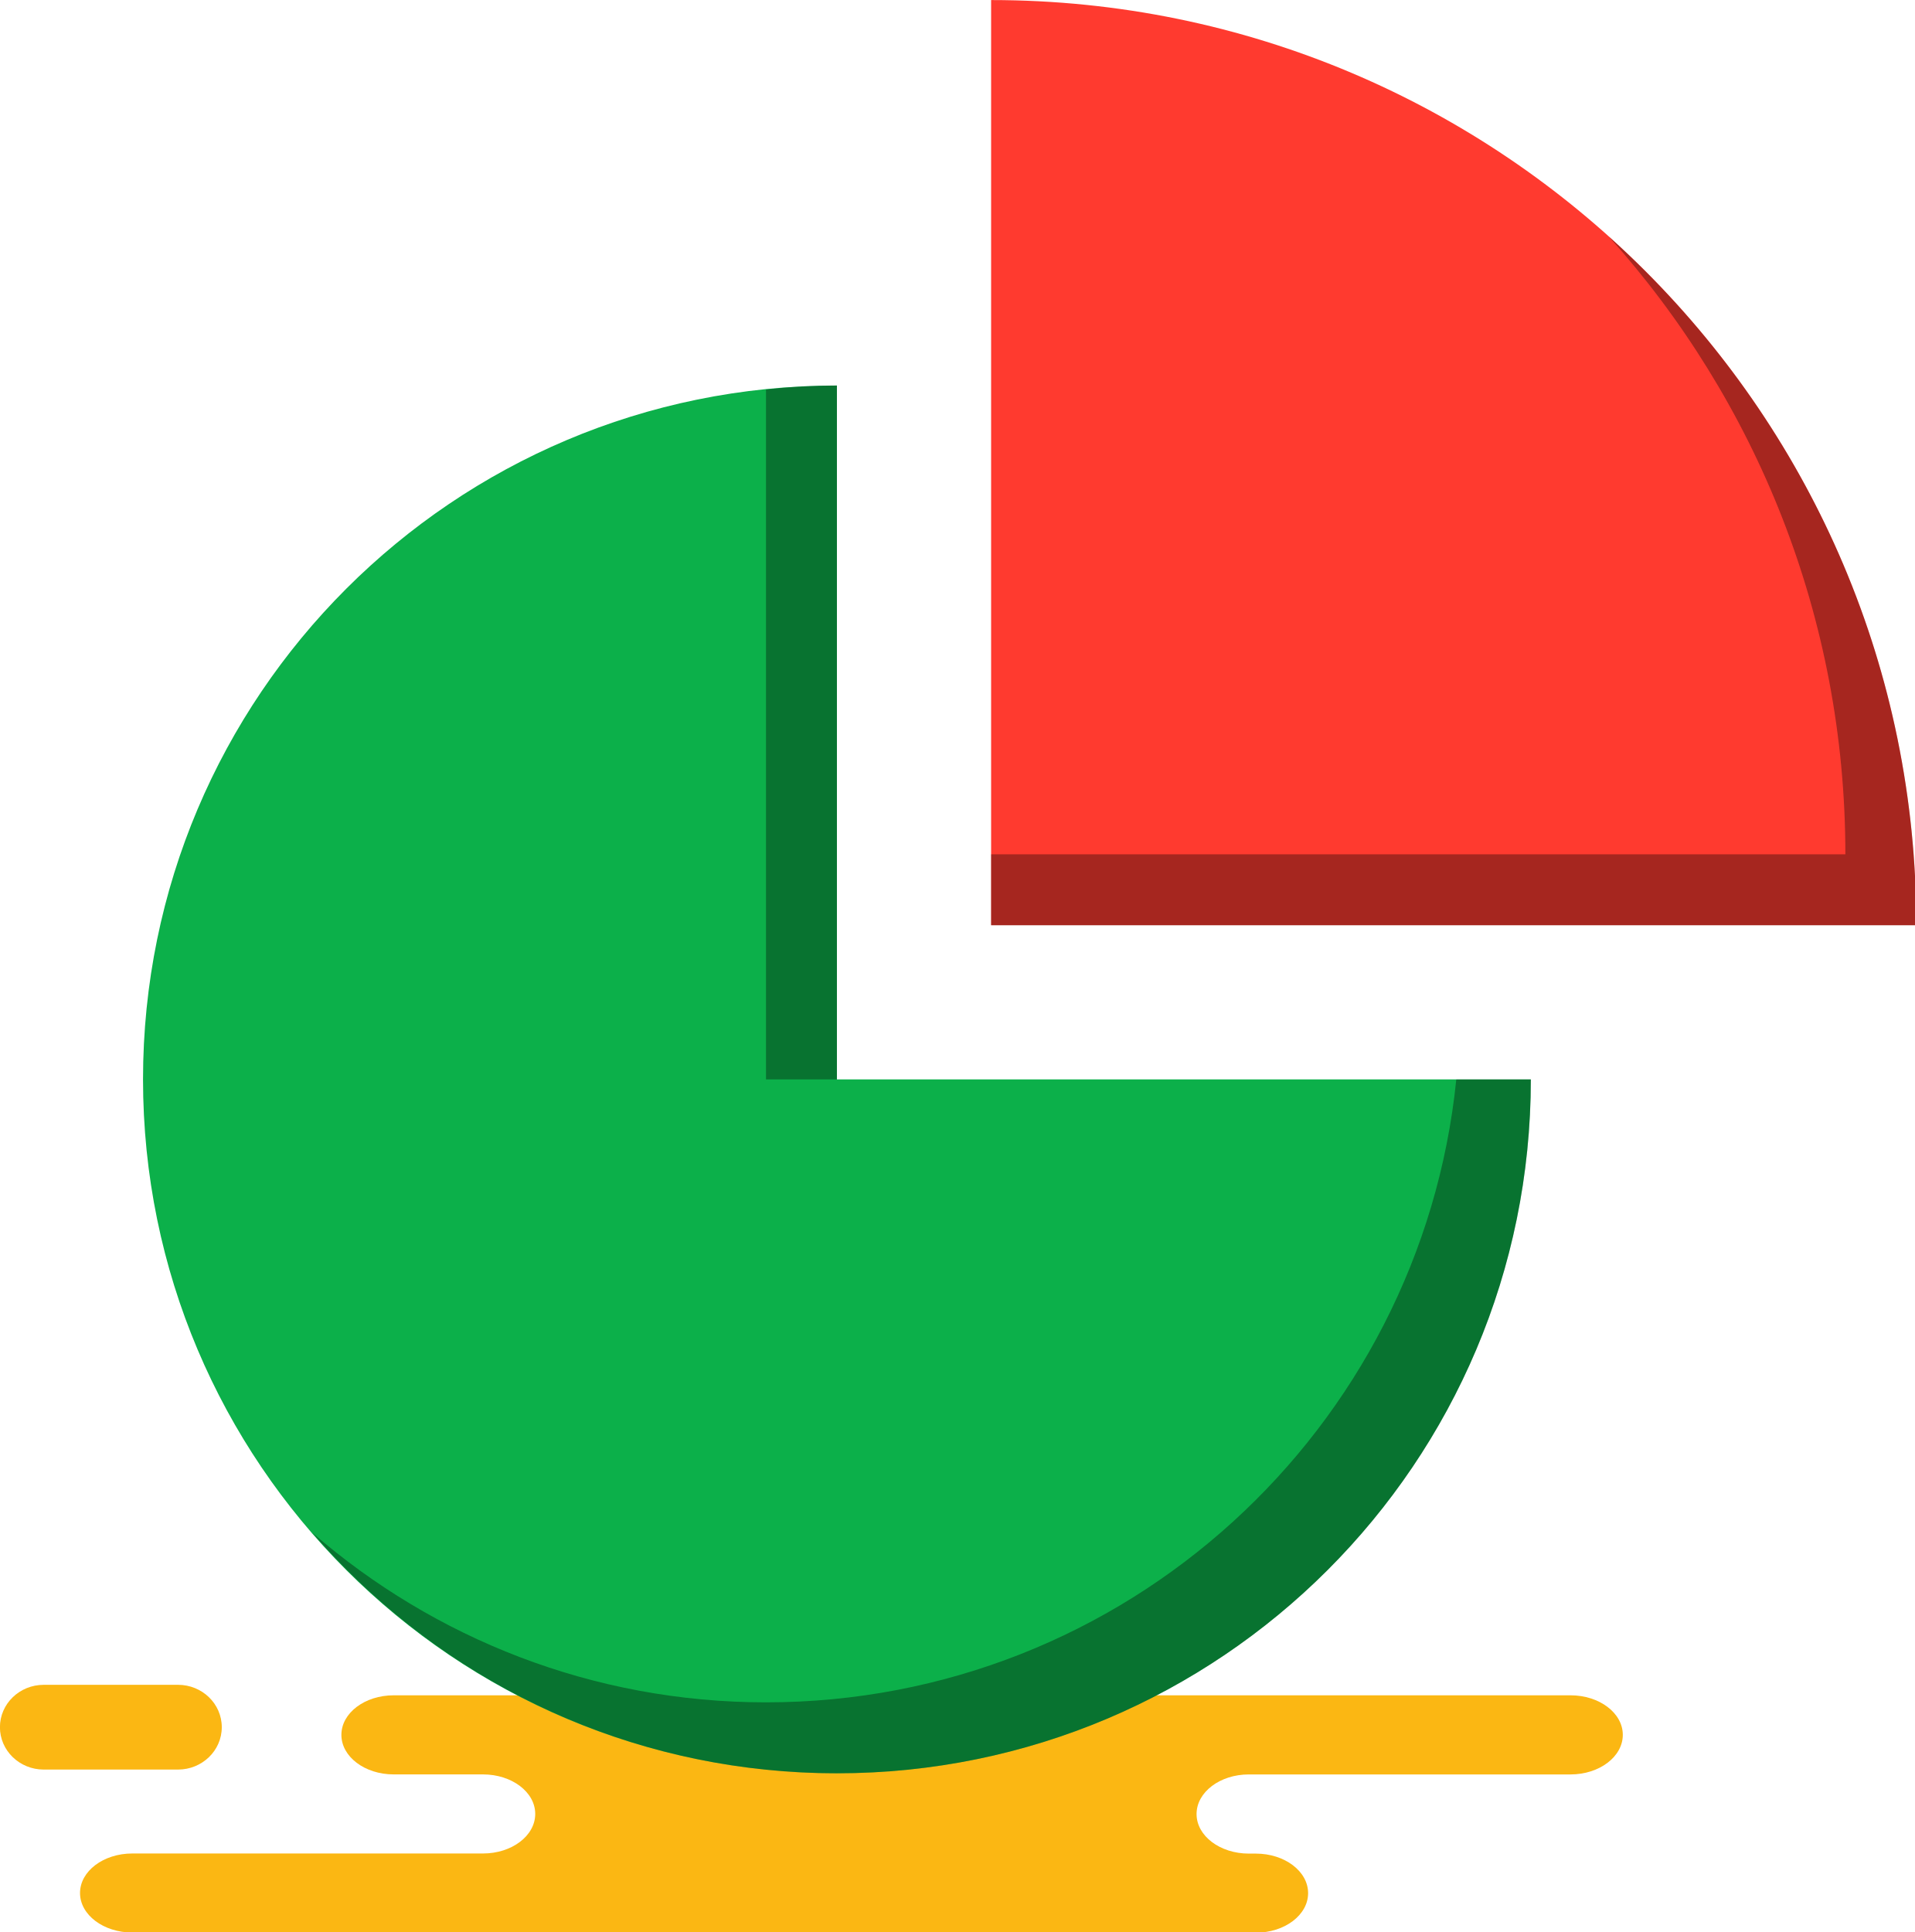
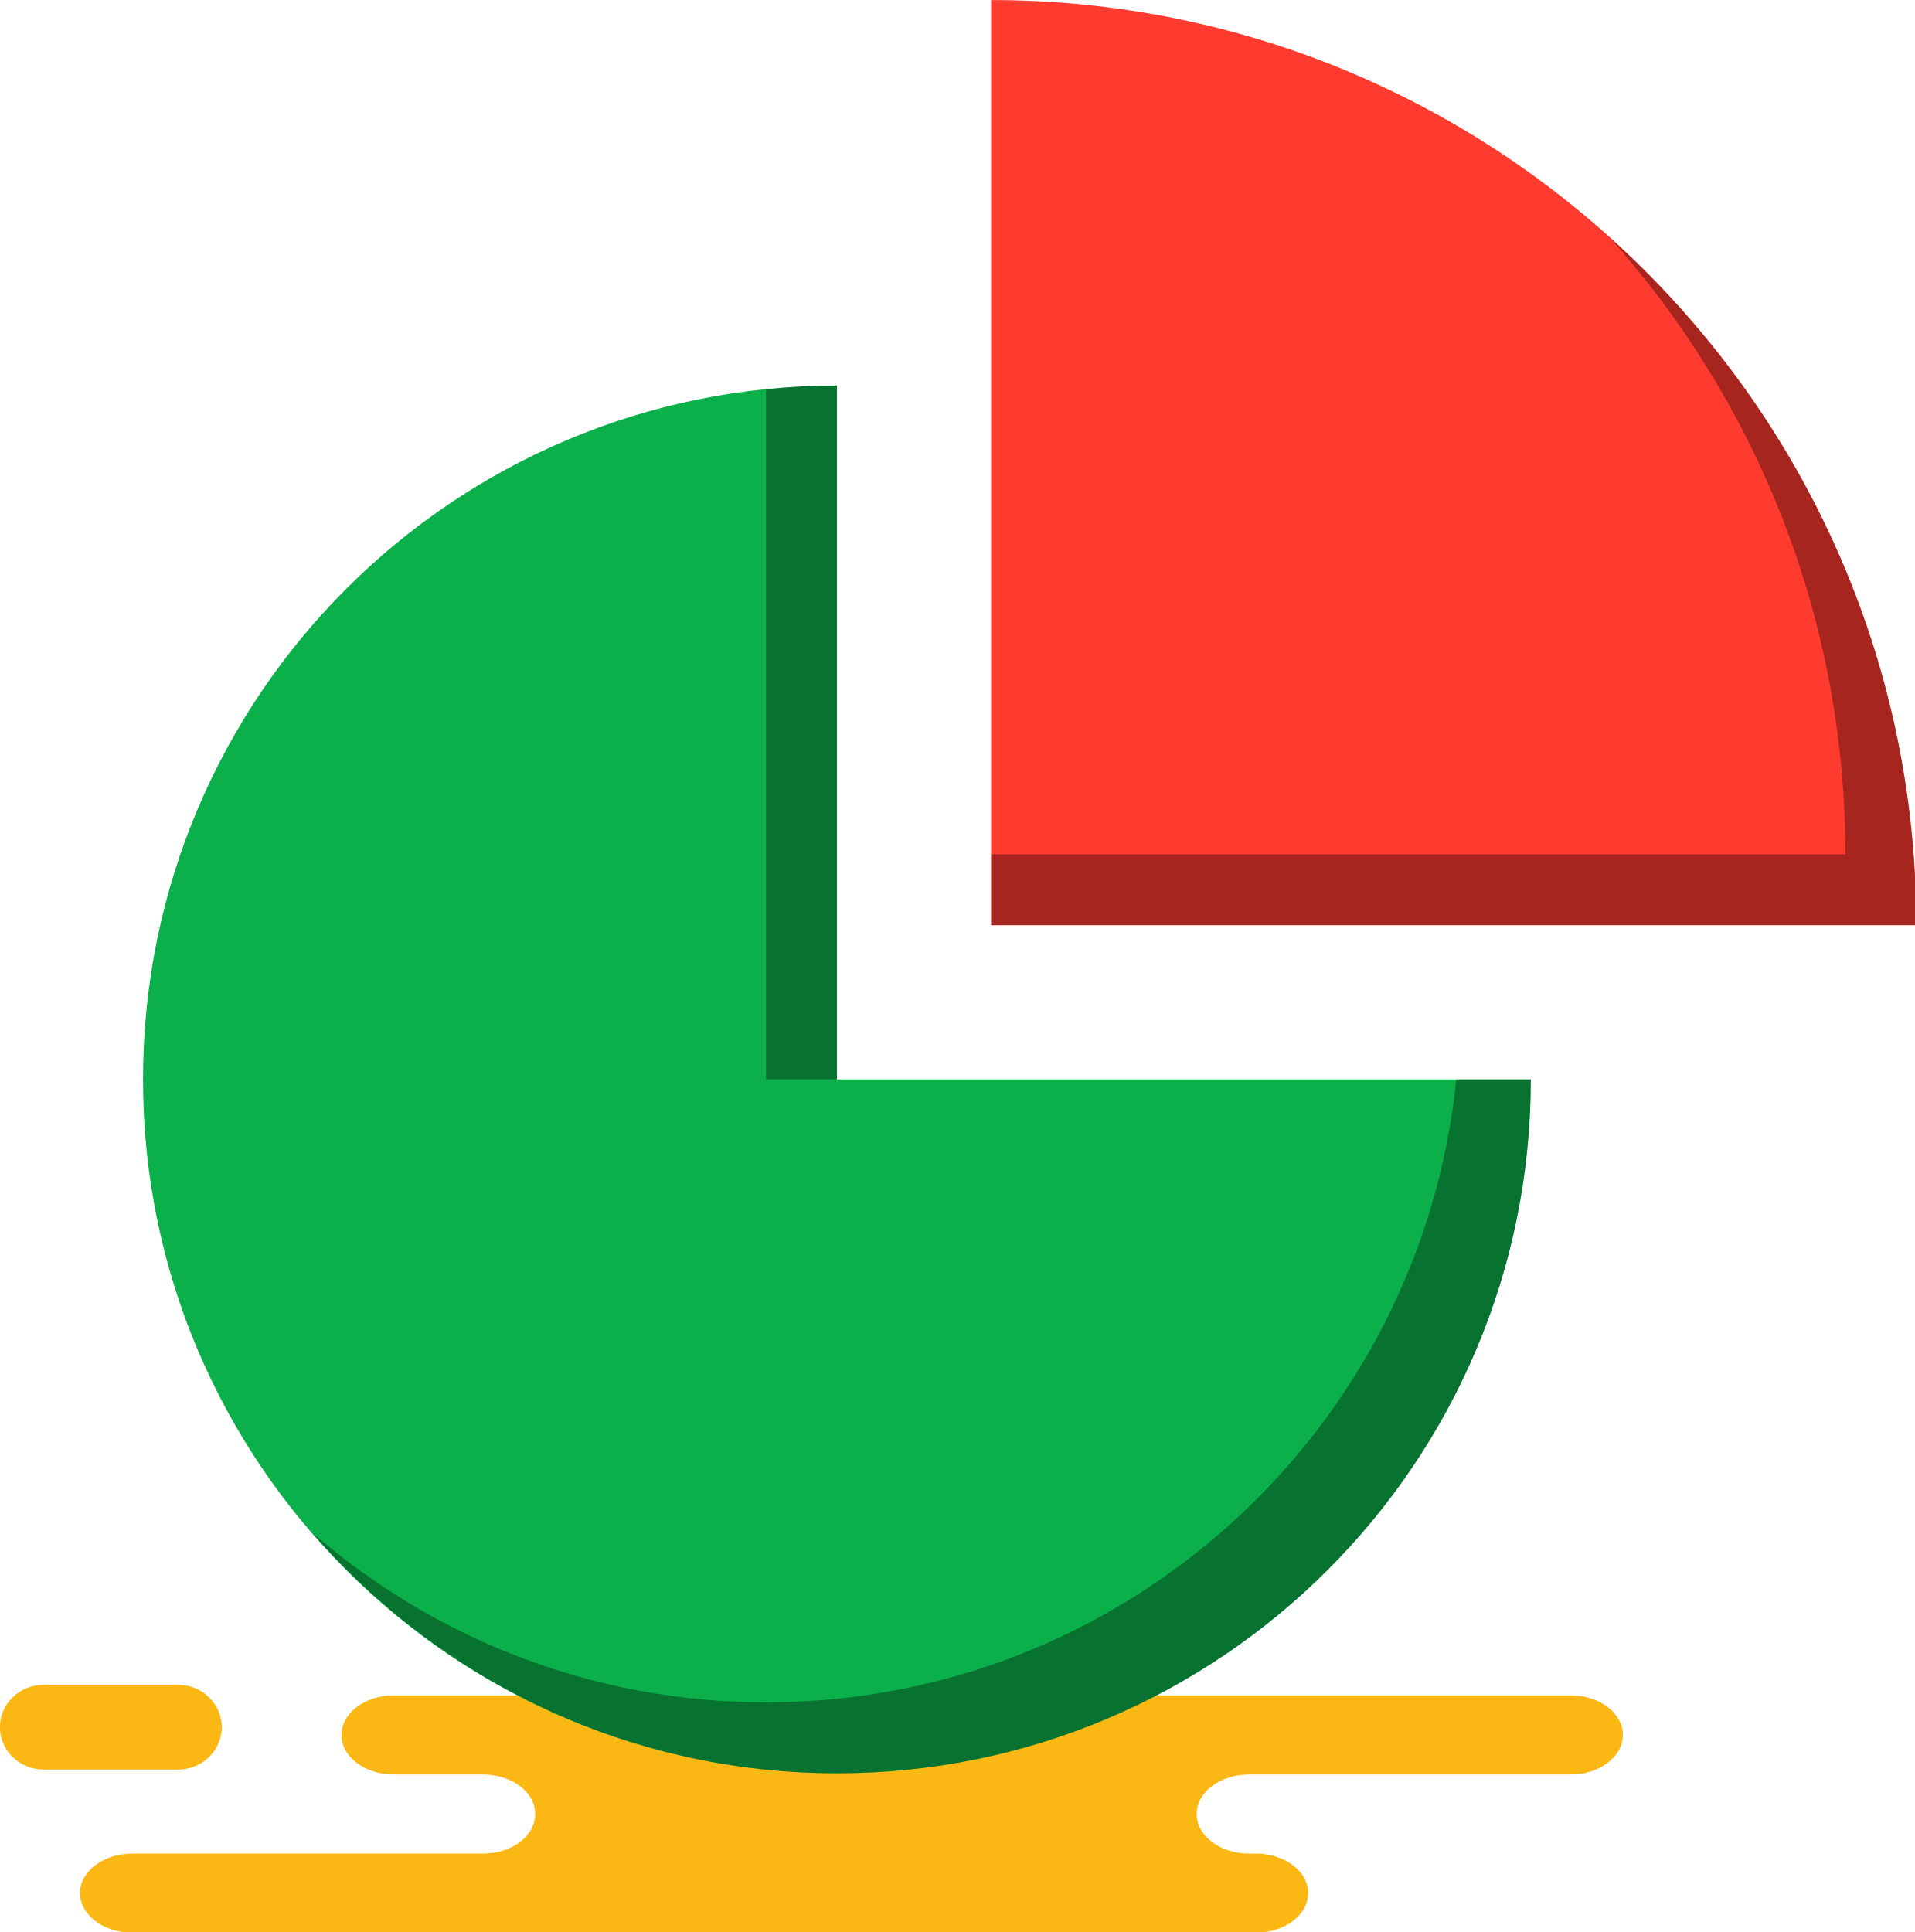
<svg xmlns="http://www.w3.org/2000/svg" preserveAspectRatio="xMidYMid" width="217" height="219" viewBox="0 0 217 219">
  <defs>
    <style>.cls-3{fill:#fbb713}.cls-5{fill:#0cb04a}.cls-6{fill:#ff3a2f}.cls-7{fill:#000;opacity:.35}</style>
  </defs>
-   <g id="group-143svg" fill-rule="evenodd">
-     <path d="M125.394 219.076h16.965c3.27 0 5.92-2.007 5.92-4.48 0-2.477-2.65-4.483-5.93-4.483h-.79c-3.27 0-5.924-2.008-5.924-4.484 0-2.48 2.653-4.49 5.923-4.49h36.47c3.27 0 5.923-2.01 5.923-4.486s-2.653-4.483-5.924-4.483H44.62c-3.27 0-5.922 2.007-5.922 4.483 0 2.475 2.653 4.483 5.924 4.483H54.75c3.27 0 5.92 2.005 5.92 4.48 0 2.476-2.65 4.484-5.92 4.484H14.994c-3.27 0-5.923 2.006-5.923 4.48 0 2.476 2.66 4.48 5.93 4.48h110.4z" id="path-1" class="cls-3" />
-     <path d="M20.175 190.98c2.742 0 4.965 2.15 4.965 4.804 0 2.653-2.223 4.804-4.965 4.804H4.958c-2.743 0-4.966-2.15-4.966-4.804 0-2.653 2.223-4.803 4.966-4.803h15.217z" id="path-2" class="cls-3" />
-     <path d="M173.523 122.356c0 43.44-35.214 78.653-78.655 78.653-43.442 0-78.656-35.22-78.656-78.66S51.426 43.7 94.868 43.7v78.654h78.655z" id="path-3" class="cls-5" />
-     <path d="M217.22 104.877c0-57.922-46.95-104.87-104.873-104.87v104.87H217.22z" id="path-4" class="cls-6" />
-     <path d="M86.827 122.356h8.04V43.703a71.29 71.29 0 0 0-8.04.452v78.2z" id="path-5" class="cls-7" />
-     <path d="M165.077 122.356c-4.027 39.66-37.523 70.612-78.25 70.612-19.673 0-37.613-7.27-51.406-19.207 14.43 16.67 35.68 27.25 59.45 27.25 43.44 0 78.66-35.21 78.66-78.65h-8.444z" id="path-6" class="cls-7" />
-     <path d="M182.367 26.82c16.665 18.566 26.813 43.102 26.813 70.018h-96.833v8.04H217.22c0-31.007-13.463-58.86-34.853-78.06z" id="path-7" class="cls-7" />
+   <g id="group-143svg">
+     <path d="M125.394 219.076h16.965c3.271 0 5.923-2.007 5.923-4.481 0-2.476-2.652-4.482-5.923-4.482h-.79c-3.27 0-5.923-2.008-5.923-4.484s2.653-4.482 5.923-4.482h36.471c3.271 0 5.923-2.008 5.923-4.484s-2.652-4.483-5.923-4.483H44.627c-3.271 0-5.923 2.007-5.923 4.483 0 2.476 2.652 4.484 5.923 4.484h10.122c3.271 0 5.922 2.006 5.922 4.482 0 2.476-2.651 4.484-5.922 4.484H14.995c-3.271 0-5.923 2.006-5.923 4.482 0 2.474 2.652 4.481 5.923 4.481h110.399z" id="path-1" class="cls-3" fill-rule="evenodd" />
+     <path d="M20.175 190.981c2.742 0 4.965 2.15 4.965 4.803s-2.223 4.804-4.965 4.804H4.958c-2.743 0-4.966-2.151-4.966-4.804 0-2.653 2.223-4.803 4.966-4.803h15.217z" id="path-2" class="cls-3" fill-rule="evenodd" />
+     <path d="M173.523 122.356c0 43.44-35.214 78.653-78.655 78.653-43.442 0-78.656-35.213-78.656-78.653 0-43.44 35.214-78.653 78.656-78.653v78.653h78.655z" id="path-3" class="cls-5" fill-rule="evenodd" />
+     <path d="M217.22 104.877c0-57.922-46.949-104.87-104.873-104.87v104.87H217.22z" id="path-4" class="cls-6" fill-rule="evenodd" />
+     <path d="M86.827 122.356h8.041V43.703a71.29 71.29 0 0 0-8.041.452v78.201z" id="path-5" class="cls-7" fill-rule="evenodd" />
+     <path d="M165.077 122.356c-4.027 39.661-37.523 70.612-78.25 70.612-19.673 0-37.613-7.27-51.406-19.207 14.423 16.661 35.678 27.248 59.447 27.248 43.441 0 78.655-35.214 78.655-78.653h-8.446z" id="path-6" class="cls-7" fill-rule="evenodd" />
+     <path d="M182.367 26.819c16.665 18.567 26.813 43.103 26.813 70.019h-96.833v8.039h104.874c0-31.006-13.464-58.859-34.854-78.058z" id="path-7" class="cls-7" fill-rule="evenodd" />
  </g>
</svg>
